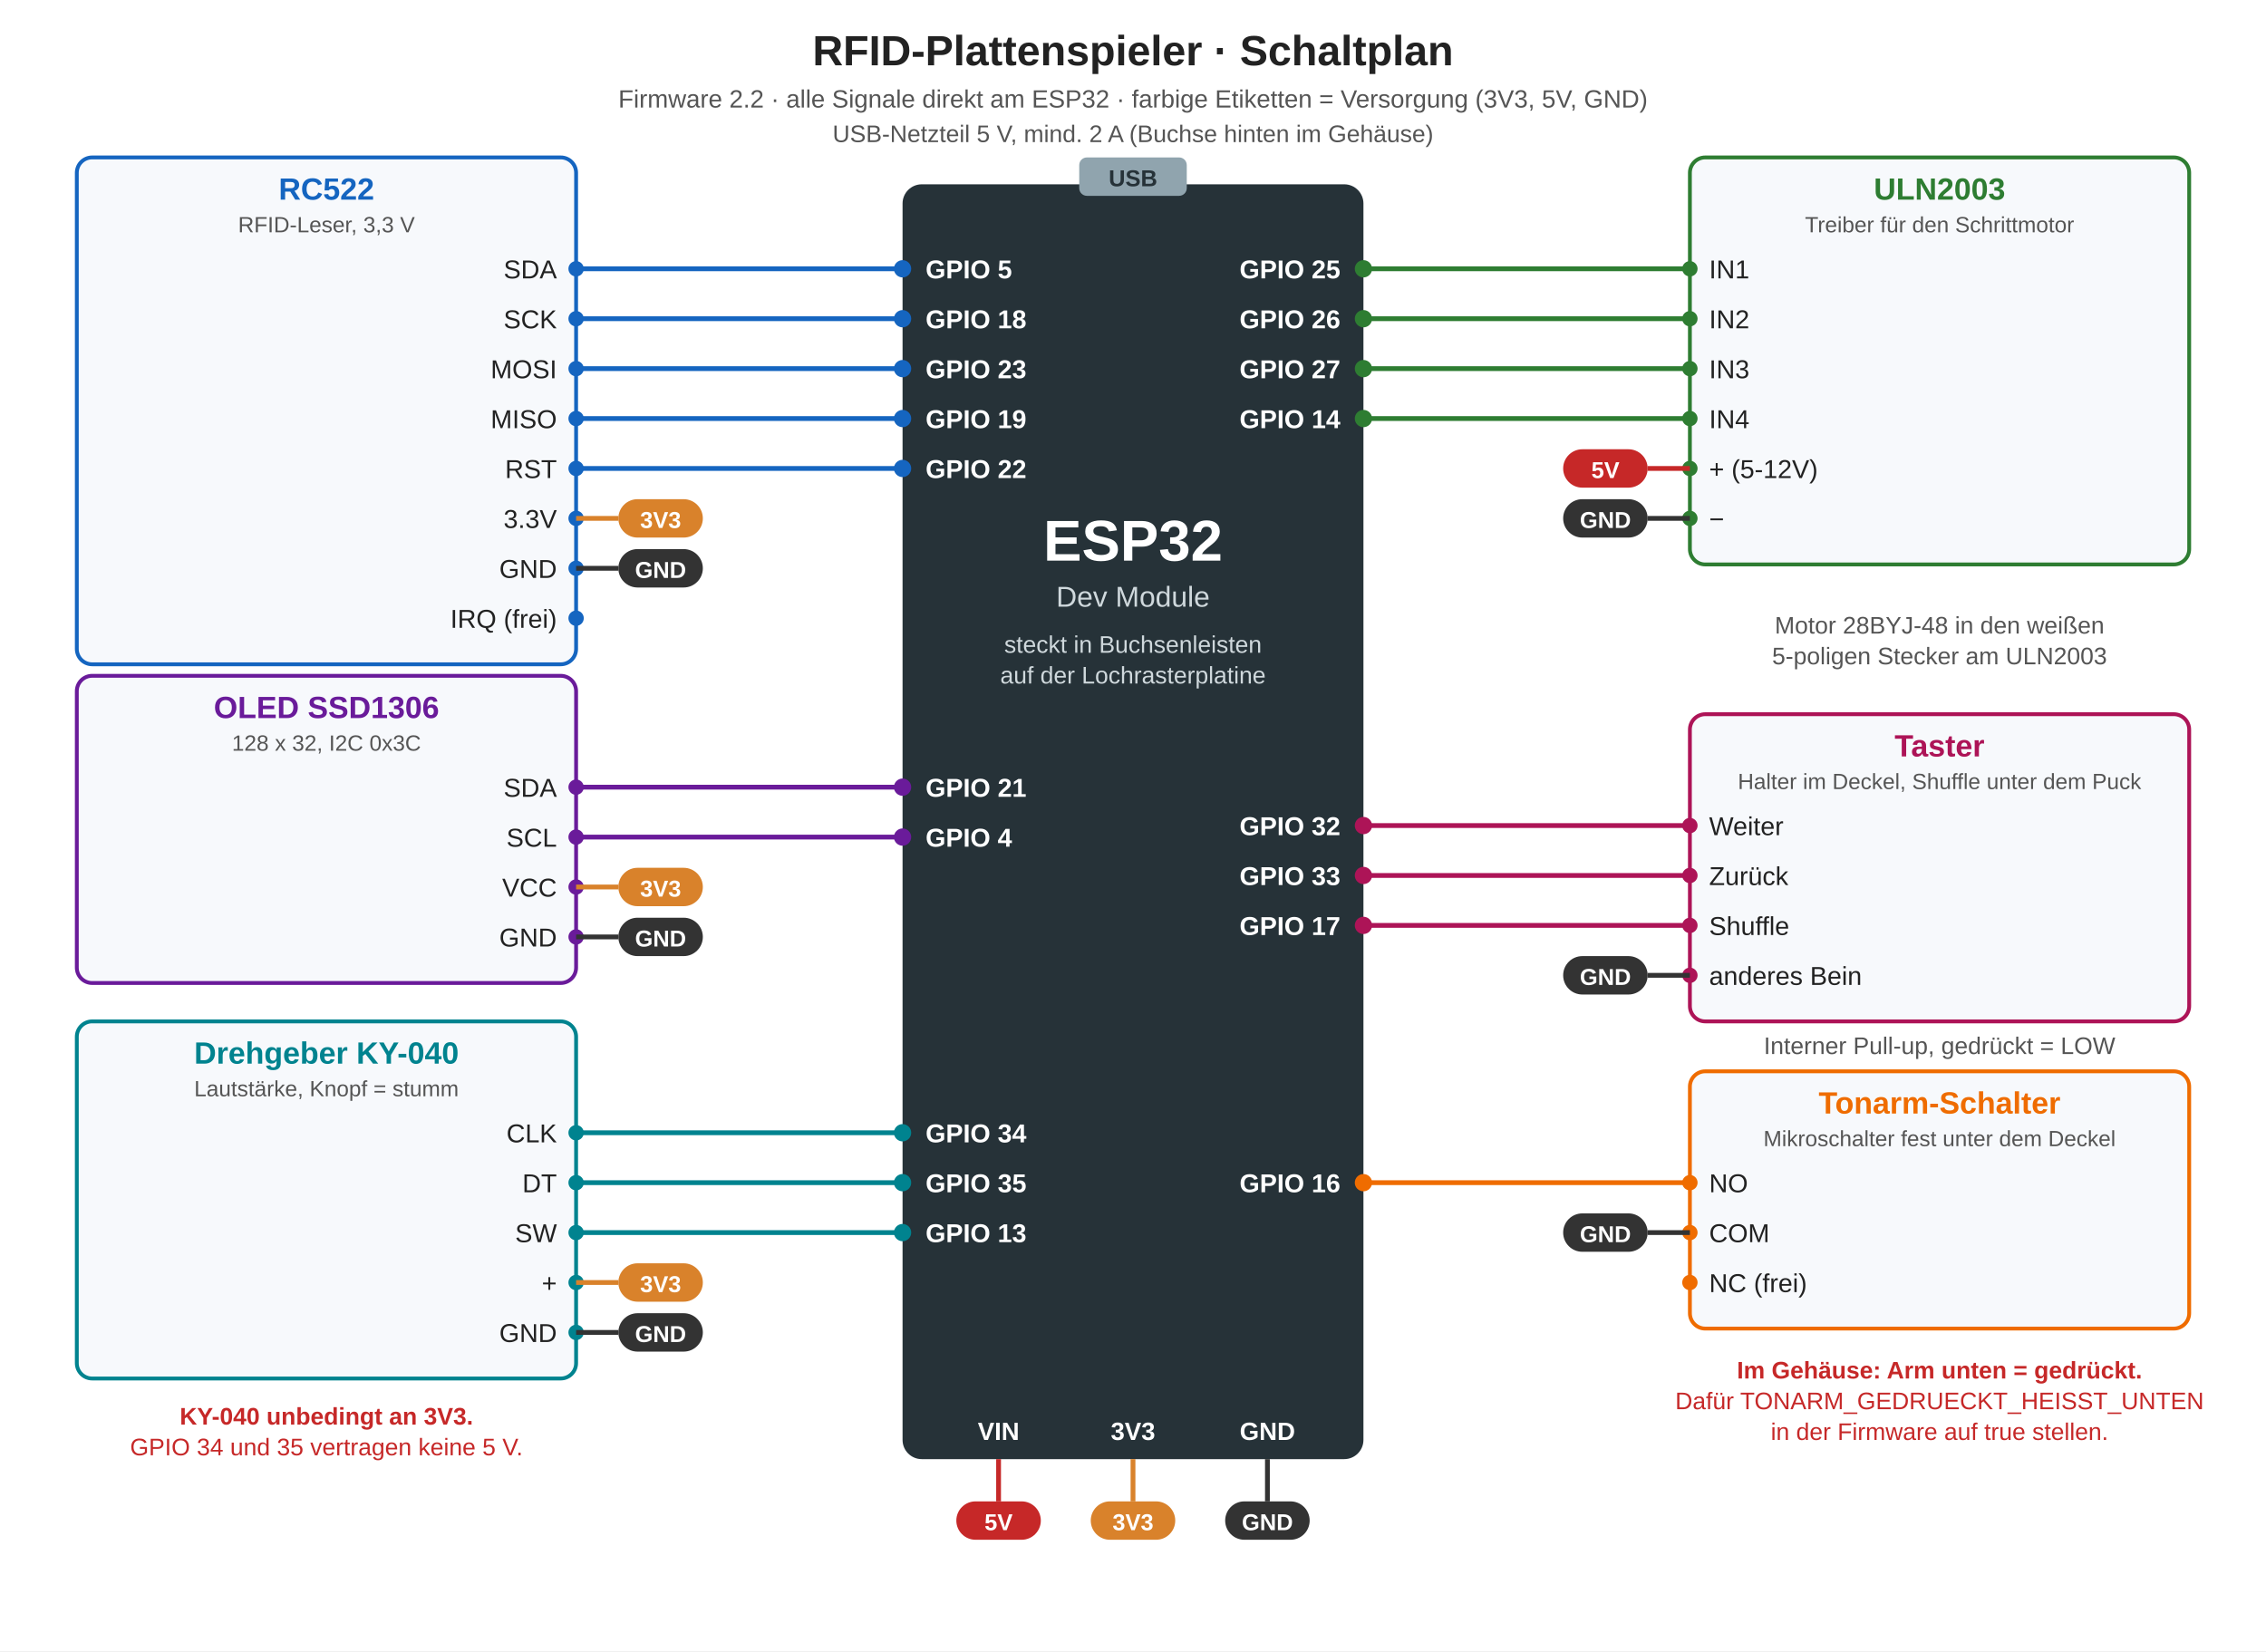
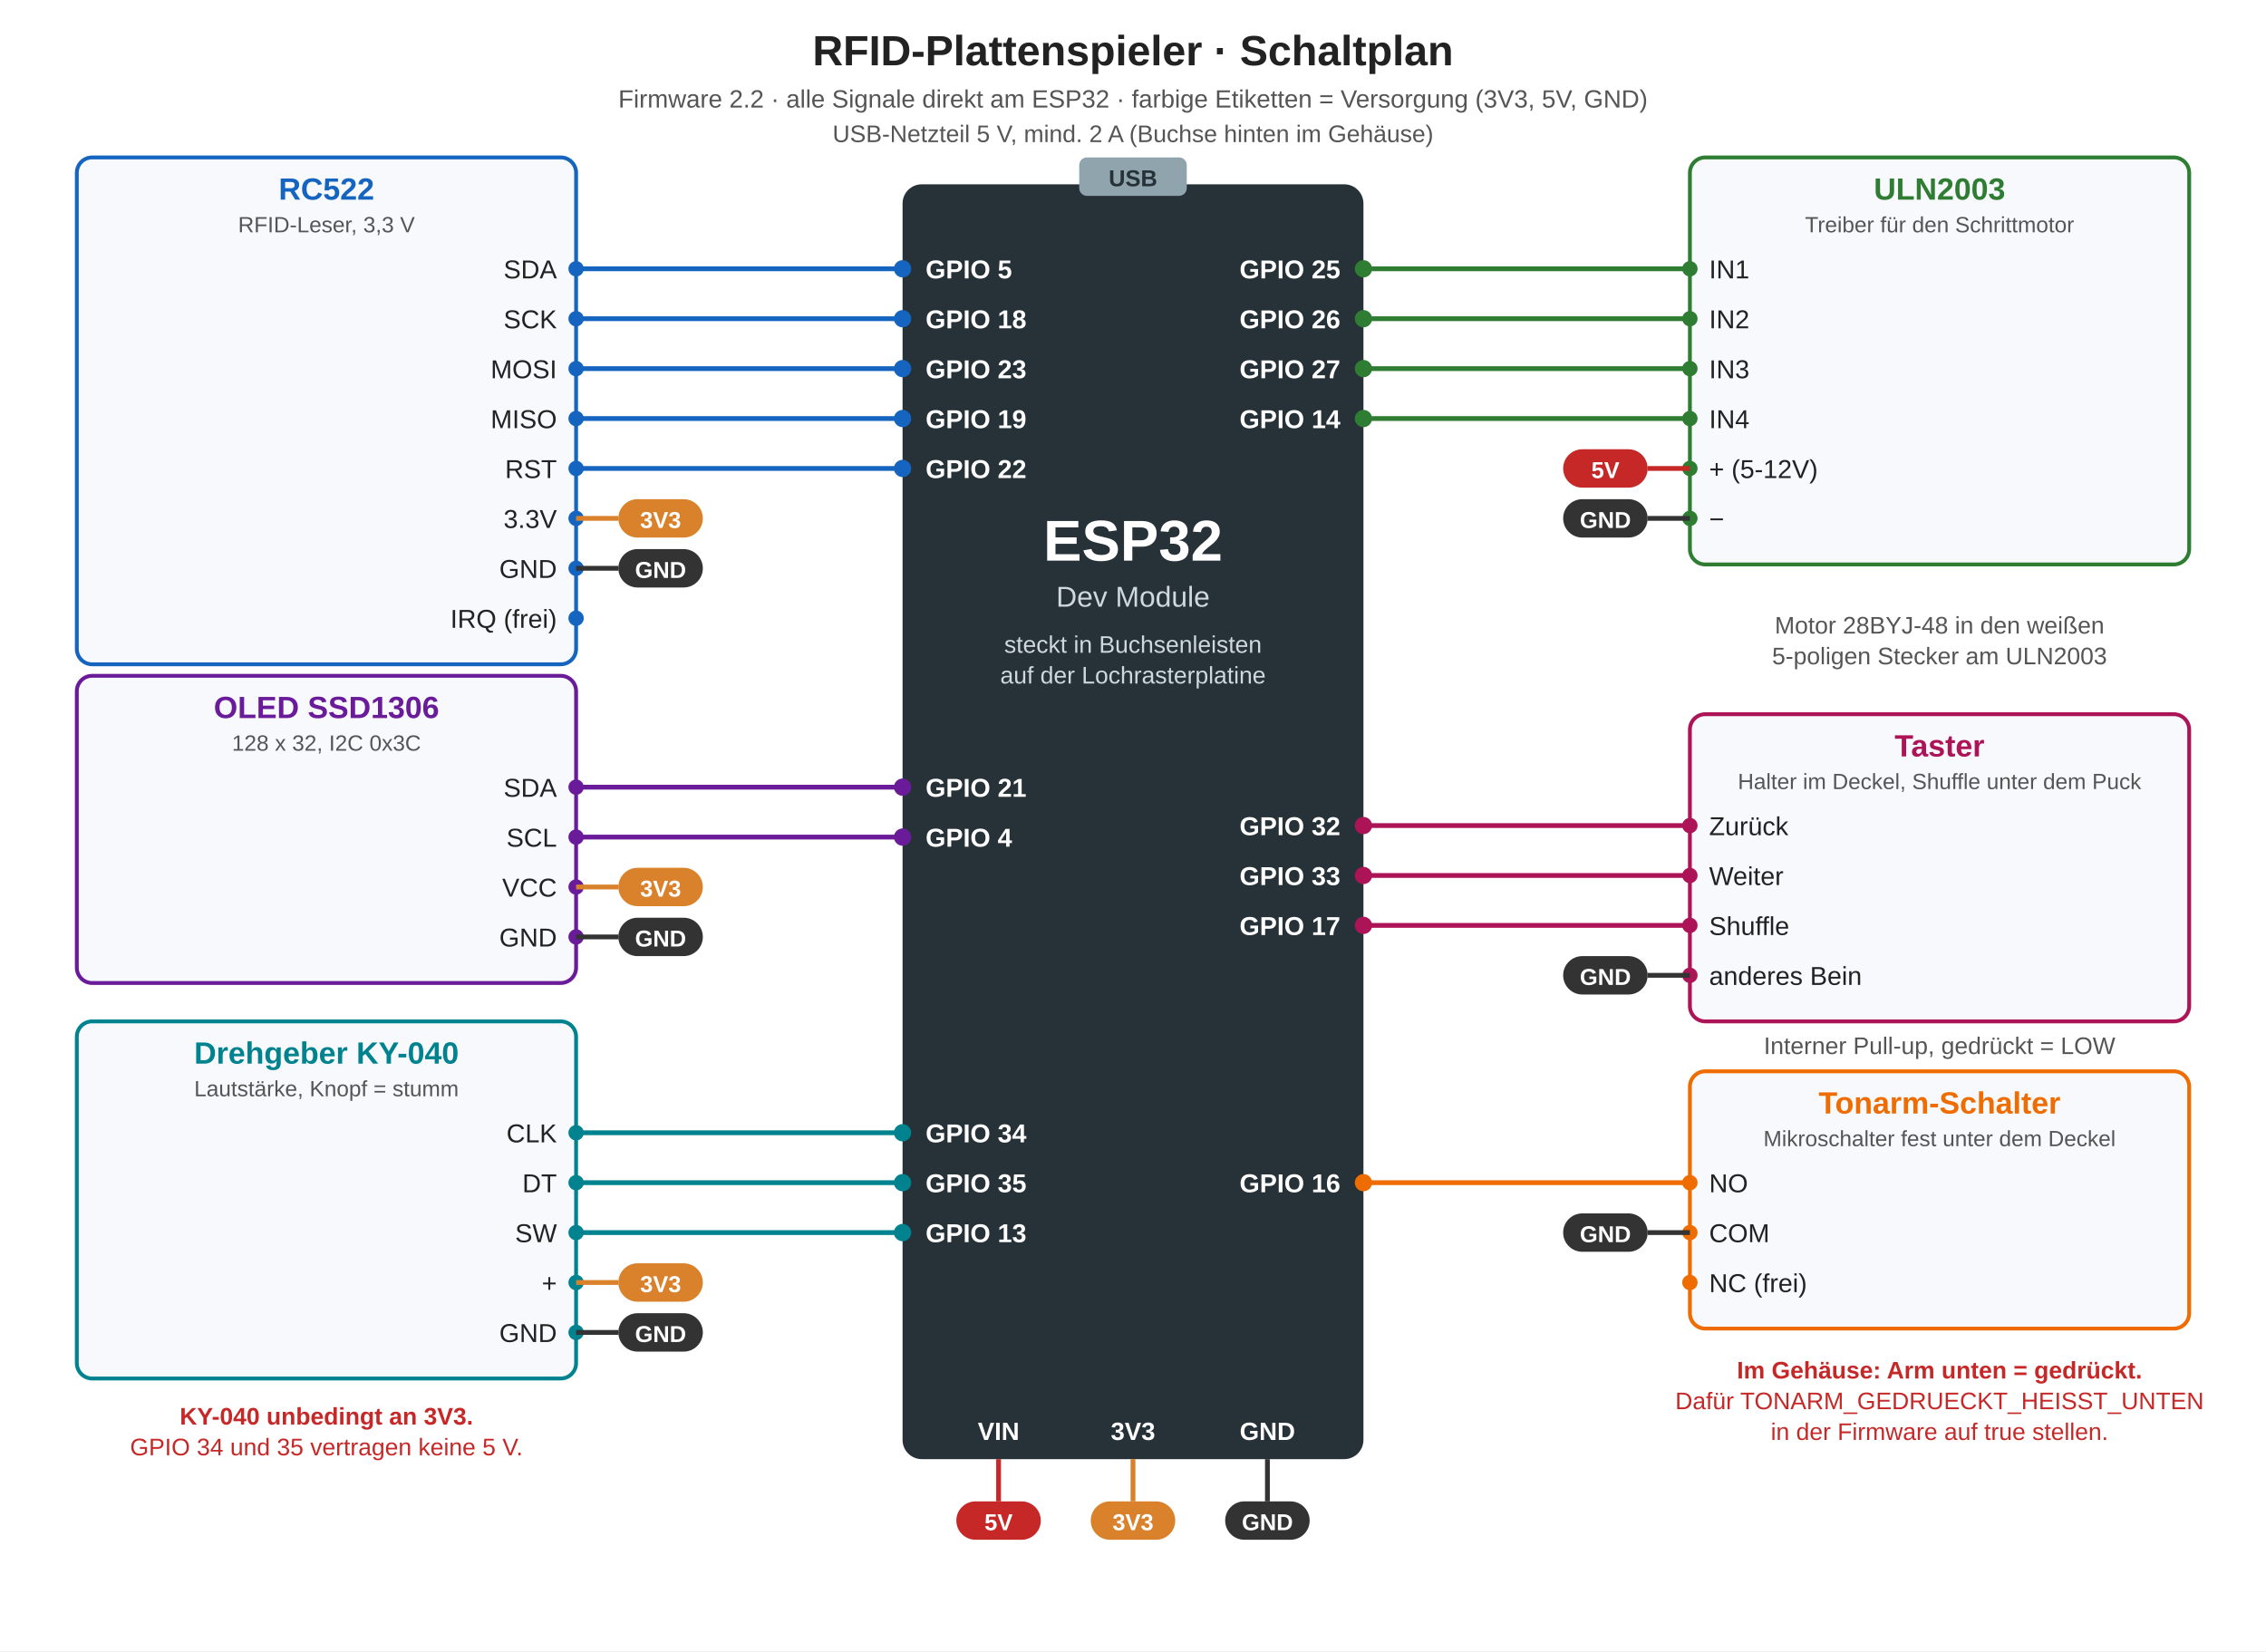
<svg xmlns="http://www.w3.org/2000/svg" width="1180" height="860" viewBox="0 0 1180 860">
  <rect width="1180" height="860" fill="#ffffff" />
  <text x="590.0" y="34" font-size="22" text-anchor="middle" font-weight="bold" fill="#222" font-family="Arial, Helvetica, sans-serif">RFID-Plattenspieler  ·  Schaltplan</text>
  <text x="590.0" y="56" font-size="13" text-anchor="middle" font-weight="normal" fill="#555" font-family="Arial, Helvetica, sans-serif">Firmware 2.2 · alle Signale direkt am ESP32 · farbige Etiketten = Versorgung (3V3, 5V, GND)</text>
  <rect x="470" y="96" width="240" height="664" rx="10" fill="#263238" />
  <text x="590.0" y="292" font-size="30" text-anchor="middle" font-weight="bold" fill="#fff" font-family="Arial, Helvetica, sans-serif">ESP32</text>
  <text x="590.0" y="316" font-size="15" text-anchor="middle" font-weight="normal" fill="#cfd8dc" font-family="Arial, Helvetica, sans-serif">Dev Module</text>
  <text x="590.0" y="340" font-size="12.5" text-anchor="middle" font-weight="normal" fill="#cfd8dc" font-family="Arial, Helvetica, sans-serif">steckt in Buchsenleisten</text>
  <text x="590.0" y="356" font-size="12.5" text-anchor="middle" font-weight="normal" fill="#cfd8dc" font-family="Arial, Helvetica, sans-serif">auf der Lochrasterplatine</text>
  <circle cx="470" cy="140" r="4.5" fill="#1565c0" />
  <text x="482" y="145" font-size="13.5" text-anchor="start" font-weight="bold" fill="#fff" font-family="Arial, Helvetica, sans-serif">GPIO 5</text>
  <circle cx="470" cy="166" r="4.5" fill="#1565c0" />
  <text x="482" y="171" font-size="13.5" text-anchor="start" font-weight="bold" fill="#fff" font-family="Arial, Helvetica, sans-serif">GPIO 18</text>
  <circle cx="470" cy="192" r="4.5" fill="#1565c0" />
  <text x="482" y="197" font-size="13.5" text-anchor="start" font-weight="bold" fill="#fff" font-family="Arial, Helvetica, sans-serif">GPIO 23</text>
  <circle cx="470" cy="218" r="4.5" fill="#1565c0" />
  <text x="482" y="223" font-size="13.5" text-anchor="start" font-weight="bold" fill="#fff" font-family="Arial, Helvetica, sans-serif">GPIO 19</text>
  <circle cx="470" cy="244" r="4.5" fill="#1565c0" />
  <text x="482" y="249" font-size="13.5" text-anchor="start" font-weight="bold" fill="#fff" font-family="Arial, Helvetica, sans-serif">GPIO 22</text>
  <circle cx="470" cy="410" r="4.5" fill="#6a1b9a" />
  <text x="482" y="415" font-size="13.5" text-anchor="start" font-weight="bold" fill="#fff" font-family="Arial, Helvetica, sans-serif">GPIO 21</text>
  <circle cx="470" cy="436" r="4.5" fill="#6a1b9a" />
  <text x="482" y="441" font-size="13.5" text-anchor="start" font-weight="bold" fill="#fff" font-family="Arial, Helvetica, sans-serif">GPIO 4</text>
  <circle cx="470" cy="590" r="4.5" fill="#00838f" />
  <text x="482" y="595" font-size="13.5" text-anchor="start" font-weight="bold" fill="#fff" font-family="Arial, Helvetica, sans-serif">GPIO 34</text>
  <circle cx="470" cy="616" r="4.5" fill="#00838f" />
  <text x="482" y="621" font-size="13.5" text-anchor="start" font-weight="bold" fill="#fff" font-family="Arial, Helvetica, sans-serif">GPIO 35</text>
  <circle cx="470" cy="642" r="4.5" fill="#00838f" />
  <text x="482" y="647" font-size="13.5" text-anchor="start" font-weight="bold" fill="#fff" font-family="Arial, Helvetica, sans-serif">GPIO 13</text>
  <circle cx="710" cy="140" r="4.5" fill="#2e7d32" />
  <text x="698" y="145" font-size="13.5" text-anchor="end" font-weight="bold" fill="#fff" font-family="Arial, Helvetica, sans-serif">GPIO 25</text>
  <circle cx="710" cy="166" r="4.5" fill="#2e7d32" />
  <text x="698" y="171" font-size="13.5" text-anchor="end" font-weight="bold" fill="#fff" font-family="Arial, Helvetica, sans-serif">GPIO 26</text>
  <circle cx="710" cy="192" r="4.5" fill="#2e7d32" />
  <text x="698" y="197" font-size="13.5" text-anchor="end" font-weight="bold" fill="#fff" font-family="Arial, Helvetica, sans-serif">GPIO 27</text>
  <circle cx="710" cy="218" r="4.5" fill="#2e7d32" />
  <text x="698" y="223" font-size="13.5" text-anchor="end" font-weight="bold" fill="#fff" font-family="Arial, Helvetica, sans-serif">GPIO 14</text>
  <circle cx="710" cy="430" r="4.5" fill="#ad1457" />
  <text x="698" y="435" font-size="13.5" text-anchor="end" font-weight="bold" fill="#fff" font-family="Arial, Helvetica, sans-serif">GPIO 32</text>
  <circle cx="710" cy="456" r="4.5" fill="#ad1457" />
  <text x="698" y="461" font-size="13.5" text-anchor="end" font-weight="bold" fill="#fff" font-family="Arial, Helvetica, sans-serif">GPIO 33</text>
  <circle cx="710" cy="482" r="4.5" fill="#ad1457" />
  <text x="698" y="487" font-size="13.5" text-anchor="end" font-weight="bold" fill="#fff" font-family="Arial, Helvetica, sans-serif">GPIO 17</text>
  <circle cx="710" cy="616" r="4.5" fill="#ef6c00" />
  <text x="698" y="621" font-size="13.5" text-anchor="end" font-weight="bold" fill="#fff" font-family="Arial, Helvetica, sans-serif">GPIO 16</text>
  <line x1="520" y1="760" x2="520" y2="782" stroke="#c62828" stroke-width="2.5" />
  <rect x="498" y="782" width="44" height="20" rx="10" fill="#c62828" />
  <text x="520" y="797" font-size="12" text-anchor="middle" font-weight="bold" fill="#fff" font-family="Arial, Helvetica, sans-serif">5V</text>
  <text x="520" y="750" font-size="13" text-anchor="middle" font-weight="bold" fill="#fff" font-family="Arial, Helvetica, sans-serif">VIN</text>
  <line x1="590" y1="760" x2="590" y2="782" stroke="#d9822b" stroke-width="2.5" />
  <rect x="568" y="782" width="44" height="20" rx="10" fill="#d9822b" />
  <text x="590" y="797" font-size="12" text-anchor="middle" font-weight="bold" fill="#fff" font-family="Arial, Helvetica, sans-serif">3V3</text>
  <text x="590" y="750" font-size="13" text-anchor="middle" font-weight="bold" fill="#fff" font-family="Arial, Helvetica, sans-serif">3V3</text>
  <line x1="660" y1="760" x2="660" y2="782" stroke="#333333" stroke-width="2.5" />
  <rect x="638" y="782" width="44" height="20" rx="10" fill="#333333" />
  <text x="660" y="797" font-size="12" text-anchor="middle" font-weight="bold" fill="#fff" font-family="Arial, Helvetica, sans-serif">GND</text>
  <text x="660" y="750" font-size="13" text-anchor="middle" font-weight="bold" fill="#fff" font-family="Arial, Helvetica, sans-serif">GND</text>
  <rect x="562.0" y="82" width="56" height="20" rx="4" fill="#90a4ae" />
  <text x="590.0" y="97" font-size="12" text-anchor="middle" font-weight="bold" fill="#263238" font-family="Arial, Helvetica, sans-serif">USB</text>
  <text x="590.0" y="74" font-size="12.5" text-anchor="middle" font-weight="normal" fill="#555" font-family="Arial, Helvetica, sans-serif">USB-Netzteil 5 V, mind. 2 A (Buchse hinten im Gehäuse)</text>
  <line x1="300" y1="140" x2="470" y2="140" stroke="#1565c0" stroke-width="2.5" />
  <line x1="300" y1="166" x2="470" y2="166" stroke="#1565c0" stroke-width="2.5" />
  <line x1="300" y1="192" x2="470" y2="192" stroke="#1565c0" stroke-width="2.5" />
  <line x1="300" y1="218" x2="470" y2="218" stroke="#1565c0" stroke-width="2.5" />
  <line x1="300" y1="244" x2="470" y2="244" stroke="#1565c0" stroke-width="2.5" />
  <line x1="300" y1="410" x2="470" y2="410" stroke="#6a1b9a" stroke-width="2.5" />
  <line x1="300" y1="436" x2="470" y2="436" stroke="#6a1b9a" stroke-width="2.5" />
  <line x1="300" y1="590" x2="470" y2="590" stroke="#00838f" stroke-width="2.5" />
  <line x1="300" y1="616" x2="470" y2="616" stroke="#00838f" stroke-width="2.5" />
  <line x1="300" y1="642" x2="470" y2="642" stroke="#00838f" stroke-width="2.5" />
  <line x1="710" y1="140" x2="880" y2="140" stroke="#2e7d32" stroke-width="2.5" />
  <line x1="710" y1="166" x2="880" y2="166" stroke="#2e7d32" stroke-width="2.5" />
  <line x1="710" y1="192" x2="880" y2="192" stroke="#2e7d32" stroke-width="2.5" />
  <line x1="710" y1="218" x2="880" y2="218" stroke="#2e7d32" stroke-width="2.5" />
  <line x1="710" y1="430" x2="880" y2="430" stroke="#ad1457" stroke-width="2.5" />
  <line x1="710" y1="456" x2="880" y2="456" stroke="#ad1457" stroke-width="2.5" />
  <line x1="710" y1="482" x2="880" y2="482" stroke="#ad1457" stroke-width="2.5" />
  <line x1="710" y1="616" x2="880" y2="616" stroke="#ef6c00" stroke-width="2.5" />
  <rect x="40" y="82" width="260" height="264" rx="8" fill="#f7f9fc" stroke="#1565c0" stroke-width="2" />
  <text x="170.0" y="104" font-size="16" text-anchor="middle" font-weight="bold" fill="#1565c0" font-family="Arial, Helvetica, sans-serif">RC522</text>
  <text x="170.0" y="121" font-size="11.5" text-anchor="middle" font-weight="normal" fill="#555" font-family="Arial, Helvetica, sans-serif">RFID-Leser, 3,3 V</text>
  <circle cx="300" cy="140" r="4" fill="#1565c0" />
  <text x="290" y="145" font-size="13.5" text-anchor="end" font-weight="normal" fill="#222" font-family="Arial, Helvetica, sans-serif">SDA</text>
  <circle cx="300" cy="166" r="4" fill="#1565c0" />
  <text x="290" y="171" font-size="13.5" text-anchor="end" font-weight="normal" fill="#222" font-family="Arial, Helvetica, sans-serif">SCK</text>
  <circle cx="300" cy="192" r="4" fill="#1565c0" />
  <text x="290" y="197" font-size="13.5" text-anchor="end" font-weight="normal" fill="#222" font-family="Arial, Helvetica, sans-serif">MOSI</text>
  <circle cx="300" cy="218" r="4" fill="#1565c0" />
  <text x="290" y="223" font-size="13.5" text-anchor="end" font-weight="normal" fill="#222" font-family="Arial, Helvetica, sans-serif">MISO</text>
  <circle cx="300" cy="244" r="4" fill="#1565c0" />
  <text x="290" y="249" font-size="13.5" text-anchor="end" font-weight="normal" fill="#222" font-family="Arial, Helvetica, sans-serif">RST</text>
  <circle cx="300" cy="270" r="4" fill="#1565c0" />
  <text x="290" y="275" font-size="13.5" text-anchor="end" font-weight="normal" fill="#222" font-family="Arial, Helvetica, sans-serif">3.3V</text>
  <line x1="300" y1="270" x2="322" y2="270" stroke="#d9822b" stroke-width="2.5" />
  <rect x="322" y="260" width="44" height="20" rx="10" fill="#d9822b" />
  <text x="344" y="275" font-size="12" text-anchor="middle" font-weight="bold" fill="#fff" font-family="Arial, Helvetica, sans-serif">3V3</text>
  <circle cx="300" cy="296" r="4" fill="#1565c0" />
  <text x="290" y="301" font-size="13.5" text-anchor="end" font-weight="normal" fill="#222" font-family="Arial, Helvetica, sans-serif">GND</text>
  <line x1="300" y1="296" x2="322" y2="296" stroke="#333333" stroke-width="2.5" />
  <rect x="322" y="286" width="44" height="20" rx="10" fill="#333333" />
  <text x="344" y="301" font-size="12" text-anchor="middle" font-weight="bold" fill="#fff" font-family="Arial, Helvetica, sans-serif">GND</text>
  <circle cx="300" cy="322" r="4" fill="#1565c0" />
  <text x="290" y="327" font-size="13.5" text-anchor="end" font-weight="normal" fill="#222" font-family="Arial, Helvetica, sans-serif">IRQ  (frei)</text>
  <rect x="40" y="352" width="260" height="160" rx="8" fill="#f7f9fc" stroke="#6a1b9a" stroke-width="2" />
  <text x="170.0" y="374" font-size="16" text-anchor="middle" font-weight="bold" fill="#6a1b9a" font-family="Arial, Helvetica, sans-serif">OLED SSD1306</text>
  <text x="170.0" y="391" font-size="11.5" text-anchor="middle" font-weight="normal" fill="#555" font-family="Arial, Helvetica, sans-serif">128 x 32, I2C 0x3C</text>
  <circle cx="300" cy="410" r="4" fill="#6a1b9a" />
  <text x="290" y="415" font-size="13.5" text-anchor="end" font-weight="normal" fill="#222" font-family="Arial, Helvetica, sans-serif">SDA</text>
  <circle cx="300" cy="436" r="4" fill="#6a1b9a" />
  <text x="290" y="441" font-size="13.5" text-anchor="end" font-weight="normal" fill="#222" font-family="Arial, Helvetica, sans-serif">SCL</text>
  <circle cx="300" cy="462" r="4" fill="#6a1b9a" />
  <text x="290" y="467" font-size="13.5" text-anchor="end" font-weight="normal" fill="#222" font-family="Arial, Helvetica, sans-serif">VCC</text>
  <line x1="300" y1="462" x2="322" y2="462" stroke="#d9822b" stroke-width="2.5" />
  <rect x="322" y="452" width="44" height="20" rx="10" fill="#d9822b" />
  <text x="344" y="467" font-size="12" text-anchor="middle" font-weight="bold" fill="#fff" font-family="Arial, Helvetica, sans-serif">3V3</text>
  <circle cx="300" cy="488" r="4" fill="#6a1b9a" />
  <text x="290" y="493" font-size="13.5" text-anchor="end" font-weight="normal" fill="#222" font-family="Arial, Helvetica, sans-serif">GND</text>
  <line x1="300" y1="488" x2="322" y2="488" stroke="#333333" stroke-width="2.5" />
  <rect x="322" y="478" width="44" height="20" rx="10" fill="#333333" />
  <text x="344" y="493" font-size="12" text-anchor="middle" font-weight="bold" fill="#fff" font-family="Arial, Helvetica, sans-serif">GND</text>
  <rect x="40" y="532" width="260" height="186" rx="8" fill="#f7f9fc" stroke="#00838f" stroke-width="2" />
  <text x="170.0" y="554" font-size="16" text-anchor="middle" font-weight="bold" fill="#00838f" font-family="Arial, Helvetica, sans-serif">Drehgeber KY-040</text>
  <text x="170.0" y="571" font-size="11.5" text-anchor="middle" font-weight="normal" fill="#555" font-family="Arial, Helvetica, sans-serif">Lautstärke, Knopf = stumm</text>
  <circle cx="300" cy="590" r="4" fill="#00838f" />
  <text x="290" y="595" font-size="13.5" text-anchor="end" font-weight="normal" fill="#222" font-family="Arial, Helvetica, sans-serif">CLK</text>
  <circle cx="300" cy="616" r="4" fill="#00838f" />
  <text x="290" y="621" font-size="13.5" text-anchor="end" font-weight="normal" fill="#222" font-family="Arial, Helvetica, sans-serif">DT</text>
  <circle cx="300" cy="642" r="4" fill="#00838f" />
  <text x="290" y="647" font-size="13.5" text-anchor="end" font-weight="normal" fill="#222" font-family="Arial, Helvetica, sans-serif">SW</text>
  <circle cx="300" cy="668" r="4" fill="#00838f" />
  <text x="290" y="673" font-size="13.5" text-anchor="end" font-weight="normal" fill="#222" font-family="Arial, Helvetica, sans-serif">+</text>
  <line x1="300" y1="668" x2="322" y2="668" stroke="#d9822b" stroke-width="2.5" />
  <rect x="322" y="658" width="44" height="20" rx="10" fill="#d9822b" />
  <text x="344" y="673" font-size="12" text-anchor="middle" font-weight="bold" fill="#fff" font-family="Arial, Helvetica, sans-serif">3V3</text>
  <circle cx="300" cy="694" r="4" fill="#00838f" />
  <text x="290" y="699" font-size="13.5" text-anchor="end" font-weight="normal" fill="#222" font-family="Arial, Helvetica, sans-serif">GND</text>
  <line x1="300" y1="694" x2="322" y2="694" stroke="#333333" stroke-width="2.5" />
  <rect x="322" y="684" width="44" height="20" rx="10" fill="#333333" />
  <text x="344" y="699" font-size="12" text-anchor="middle" font-weight="bold" fill="#fff" font-family="Arial, Helvetica, sans-serif">GND</text>
  <text x="170" y="742" font-size="12.5" text-anchor="middle" font-weight="bold" fill="#c62828" font-family="Arial, Helvetica, sans-serif">KY-040 unbedingt an 3V3.</text>
  <text x="170" y="758" font-size="12.5" text-anchor="middle" font-weight="normal" fill="#c62828" font-family="Arial, Helvetica, sans-serif">GPIO 34 und 35 vertragen keine 5 V.</text>
  <rect x="880" y="82" width="260" height="212" rx="8" fill="#f7f9fc" stroke="#2e7d32" stroke-width="2" />
  <text x="1010.0" y="104" font-size="16" text-anchor="middle" font-weight="bold" fill="#2e7d32" font-family="Arial, Helvetica, sans-serif">ULN2003</text>
  <text x="1010.0" y="121" font-size="11.5" text-anchor="middle" font-weight="normal" fill="#555" font-family="Arial, Helvetica, sans-serif">Treiber für den Schrittmotor</text>
  <circle cx="880" cy="140" r="4" fill="#2e7d32" />
  <text x="890" y="145" font-size="13.5" text-anchor="start" font-weight="normal" fill="#222" font-family="Arial, Helvetica, sans-serif">IN1</text>
  <circle cx="880" cy="166" r="4" fill="#2e7d32" />
  <text x="890" y="171" font-size="13.5" text-anchor="start" font-weight="normal" fill="#222" font-family="Arial, Helvetica, sans-serif">IN2</text>
  <circle cx="880" cy="192" r="4" fill="#2e7d32" />
  <text x="890" y="197" font-size="13.5" text-anchor="start" font-weight="normal" fill="#222" font-family="Arial, Helvetica, sans-serif">IN3</text>
  <circle cx="880" cy="218" r="4" fill="#2e7d32" />
  <text x="890" y="223" font-size="13.5" text-anchor="start" font-weight="normal" fill="#222" font-family="Arial, Helvetica, sans-serif">IN4</text>
  <circle cx="880" cy="244" r="4" fill="#2e7d32" />
  <text x="890" y="249" font-size="13.5" text-anchor="start" font-weight="normal" fill="#222" font-family="Arial, Helvetica, sans-serif">+  (5-12V)</text>
  <line x1="880" y1="244" x2="858" y2="244" stroke="#c62828" stroke-width="2.5" />
  <rect x="814" y="234" width="44" height="20" rx="10" fill="#c62828" />
  <text x="836" y="249" font-size="12" text-anchor="middle" font-weight="bold" fill="#fff" font-family="Arial, Helvetica, sans-serif">5V</text>
  <circle cx="880" cy="270" r="4" fill="#2e7d32" />
  <text x="890" y="275" font-size="13.5" text-anchor="start" font-weight="normal" fill="#222" font-family="Arial, Helvetica, sans-serif">−</text>
  <line x1="880" y1="270" x2="858" y2="270" stroke="#333333" stroke-width="2.5" />
  <rect x="814" y="260" width="44" height="20" rx="10" fill="#333333" />
  <text x="836" y="275" font-size="12" text-anchor="middle" font-weight="bold" fill="#fff" font-family="Arial, Helvetica, sans-serif">GND</text>
  <text x="1010" y="330" font-size="12.5" text-anchor="middle" font-weight="normal" fill="#555" font-family="Arial, Helvetica, sans-serif">Motor 28BYJ-48 in den weißen</text>
  <text x="1010" y="346" font-size="12.5" text-anchor="middle" font-weight="normal" fill="#555" font-family="Arial, Helvetica, sans-serif">5-poligen Stecker am ULN2003</text>
  <rect x="880" y="372" width="260" height="160" rx="8" fill="#f7f9fc" stroke="#ad1457" stroke-width="2" />
  <text x="1010.0" y="394" font-size="16" text-anchor="middle" font-weight="bold" fill="#ad1457" font-family="Arial, Helvetica, sans-serif">Taster</text>
  <text x="1010.0" y="411" font-size="11.5" text-anchor="middle" font-weight="normal" fill="#555" font-family="Arial, Helvetica, sans-serif">Halter im Deckel, Shuffle unter dem Puck</text>
  <circle cx="880" cy="430" r="4" fill="#ad1457" />
-   <text x="890" y="435" font-size="13.5" text-anchor="start" font-weight="normal" fill="#222" font-family="Arial, Helvetica, sans-serif">Weiter</text>
+   <text x="890" y="435" font-size="13.5" text-anchor="start" font-weight="normal" fill="#222" font-family="Arial, Helvetica, sans-serif">Zurück</text>
  <circle cx="880" cy="456" r="4" fill="#ad1457" />
-   <text x="890" y="461" font-size="13.5" text-anchor="start" font-weight="normal" fill="#222" font-family="Arial, Helvetica, sans-serif">Zurück</text>
+   <text x="890" y="461" font-size="13.5" text-anchor="start" font-weight="normal" fill="#222" font-family="Arial, Helvetica, sans-serif">Weiter</text>
  <circle cx="880" cy="482" r="4" fill="#ad1457" />
  <text x="890" y="487" font-size="13.5" text-anchor="start" font-weight="normal" fill="#222" font-family="Arial, Helvetica, sans-serif">Shuffle</text>
  <circle cx="880" cy="508" r="4" fill="#ad1457" />
  <text x="890" y="513" font-size="13.5" text-anchor="start" font-weight="normal" fill="#222" font-family="Arial, Helvetica, sans-serif">anderes Bein</text>
  <line x1="880" y1="508" x2="858" y2="508" stroke="#333333" stroke-width="2.5" />
  <rect x="814" y="498" width="44" height="20" rx="10" fill="#333333" />
  <text x="836" y="513" font-size="12" text-anchor="middle" font-weight="bold" fill="#fff" font-family="Arial, Helvetica, sans-serif">GND</text>
  <text x="1010" y="549" font-size="12.5" text-anchor="middle" font-weight="normal" fill="#555" font-family="Arial, Helvetica, sans-serif">Interner Pull-up, gedrückt = LOW</text>
  <rect x="880" y="558" width="260" height="134" rx="8" fill="#f7f9fc" stroke="#ef6c00" stroke-width="2" />
  <text x="1010.0" y="580" font-size="16" text-anchor="middle" font-weight="bold" fill="#ef6c00" font-family="Arial, Helvetica, sans-serif">Tonarm-Schalter</text>
  <text x="1010.0" y="597" font-size="11.5" text-anchor="middle" font-weight="normal" fill="#555" font-family="Arial, Helvetica, sans-serif">Mikroschalter fest unter dem Deckel</text>
  <circle cx="880" cy="616" r="4" fill="#ef6c00" />
  <text x="890" y="621" font-size="13.5" text-anchor="start" font-weight="normal" fill="#222" font-family="Arial, Helvetica, sans-serif">NO</text>
  <circle cx="880" cy="642" r="4" fill="#ef6c00" />
  <text x="890" y="647" font-size="13.5" text-anchor="start" font-weight="normal" fill="#222" font-family="Arial, Helvetica, sans-serif">COM</text>
  <line x1="880" y1="642" x2="858" y2="642" stroke="#333333" stroke-width="2.5" />
  <rect x="814" y="632" width="44" height="20" rx="10" fill="#333333" />
  <text x="836" y="647" font-size="12" text-anchor="middle" font-weight="bold" fill="#fff" font-family="Arial, Helvetica, sans-serif">GND</text>
  <circle cx="880" cy="668" r="4" fill="#ef6c00" />
  <text x="890" y="673" font-size="13.5" text-anchor="start" font-weight="normal" fill="#222" font-family="Arial, Helvetica, sans-serif">NC  (frei)</text>
  <text x="1010" y="718" font-size="12.5" text-anchor="middle" font-weight="bold" fill="#c62828" font-family="Arial, Helvetica, sans-serif">Im Gehäuse: Arm unten = gedrückt.</text>
  <text x="1010" y="734" font-size="12.5" text-anchor="middle" font-weight="normal" fill="#c62828" font-family="Arial, Helvetica, sans-serif">Dafür TONARM_GEDRUECKT_HEISST_UNTEN</text>
  <text x="1010" y="750" font-size="12.5" text-anchor="middle" font-weight="normal" fill="#c62828" font-family="Arial, Helvetica, sans-serif">in der Firmware auf true stellen.</text>
</svg>
